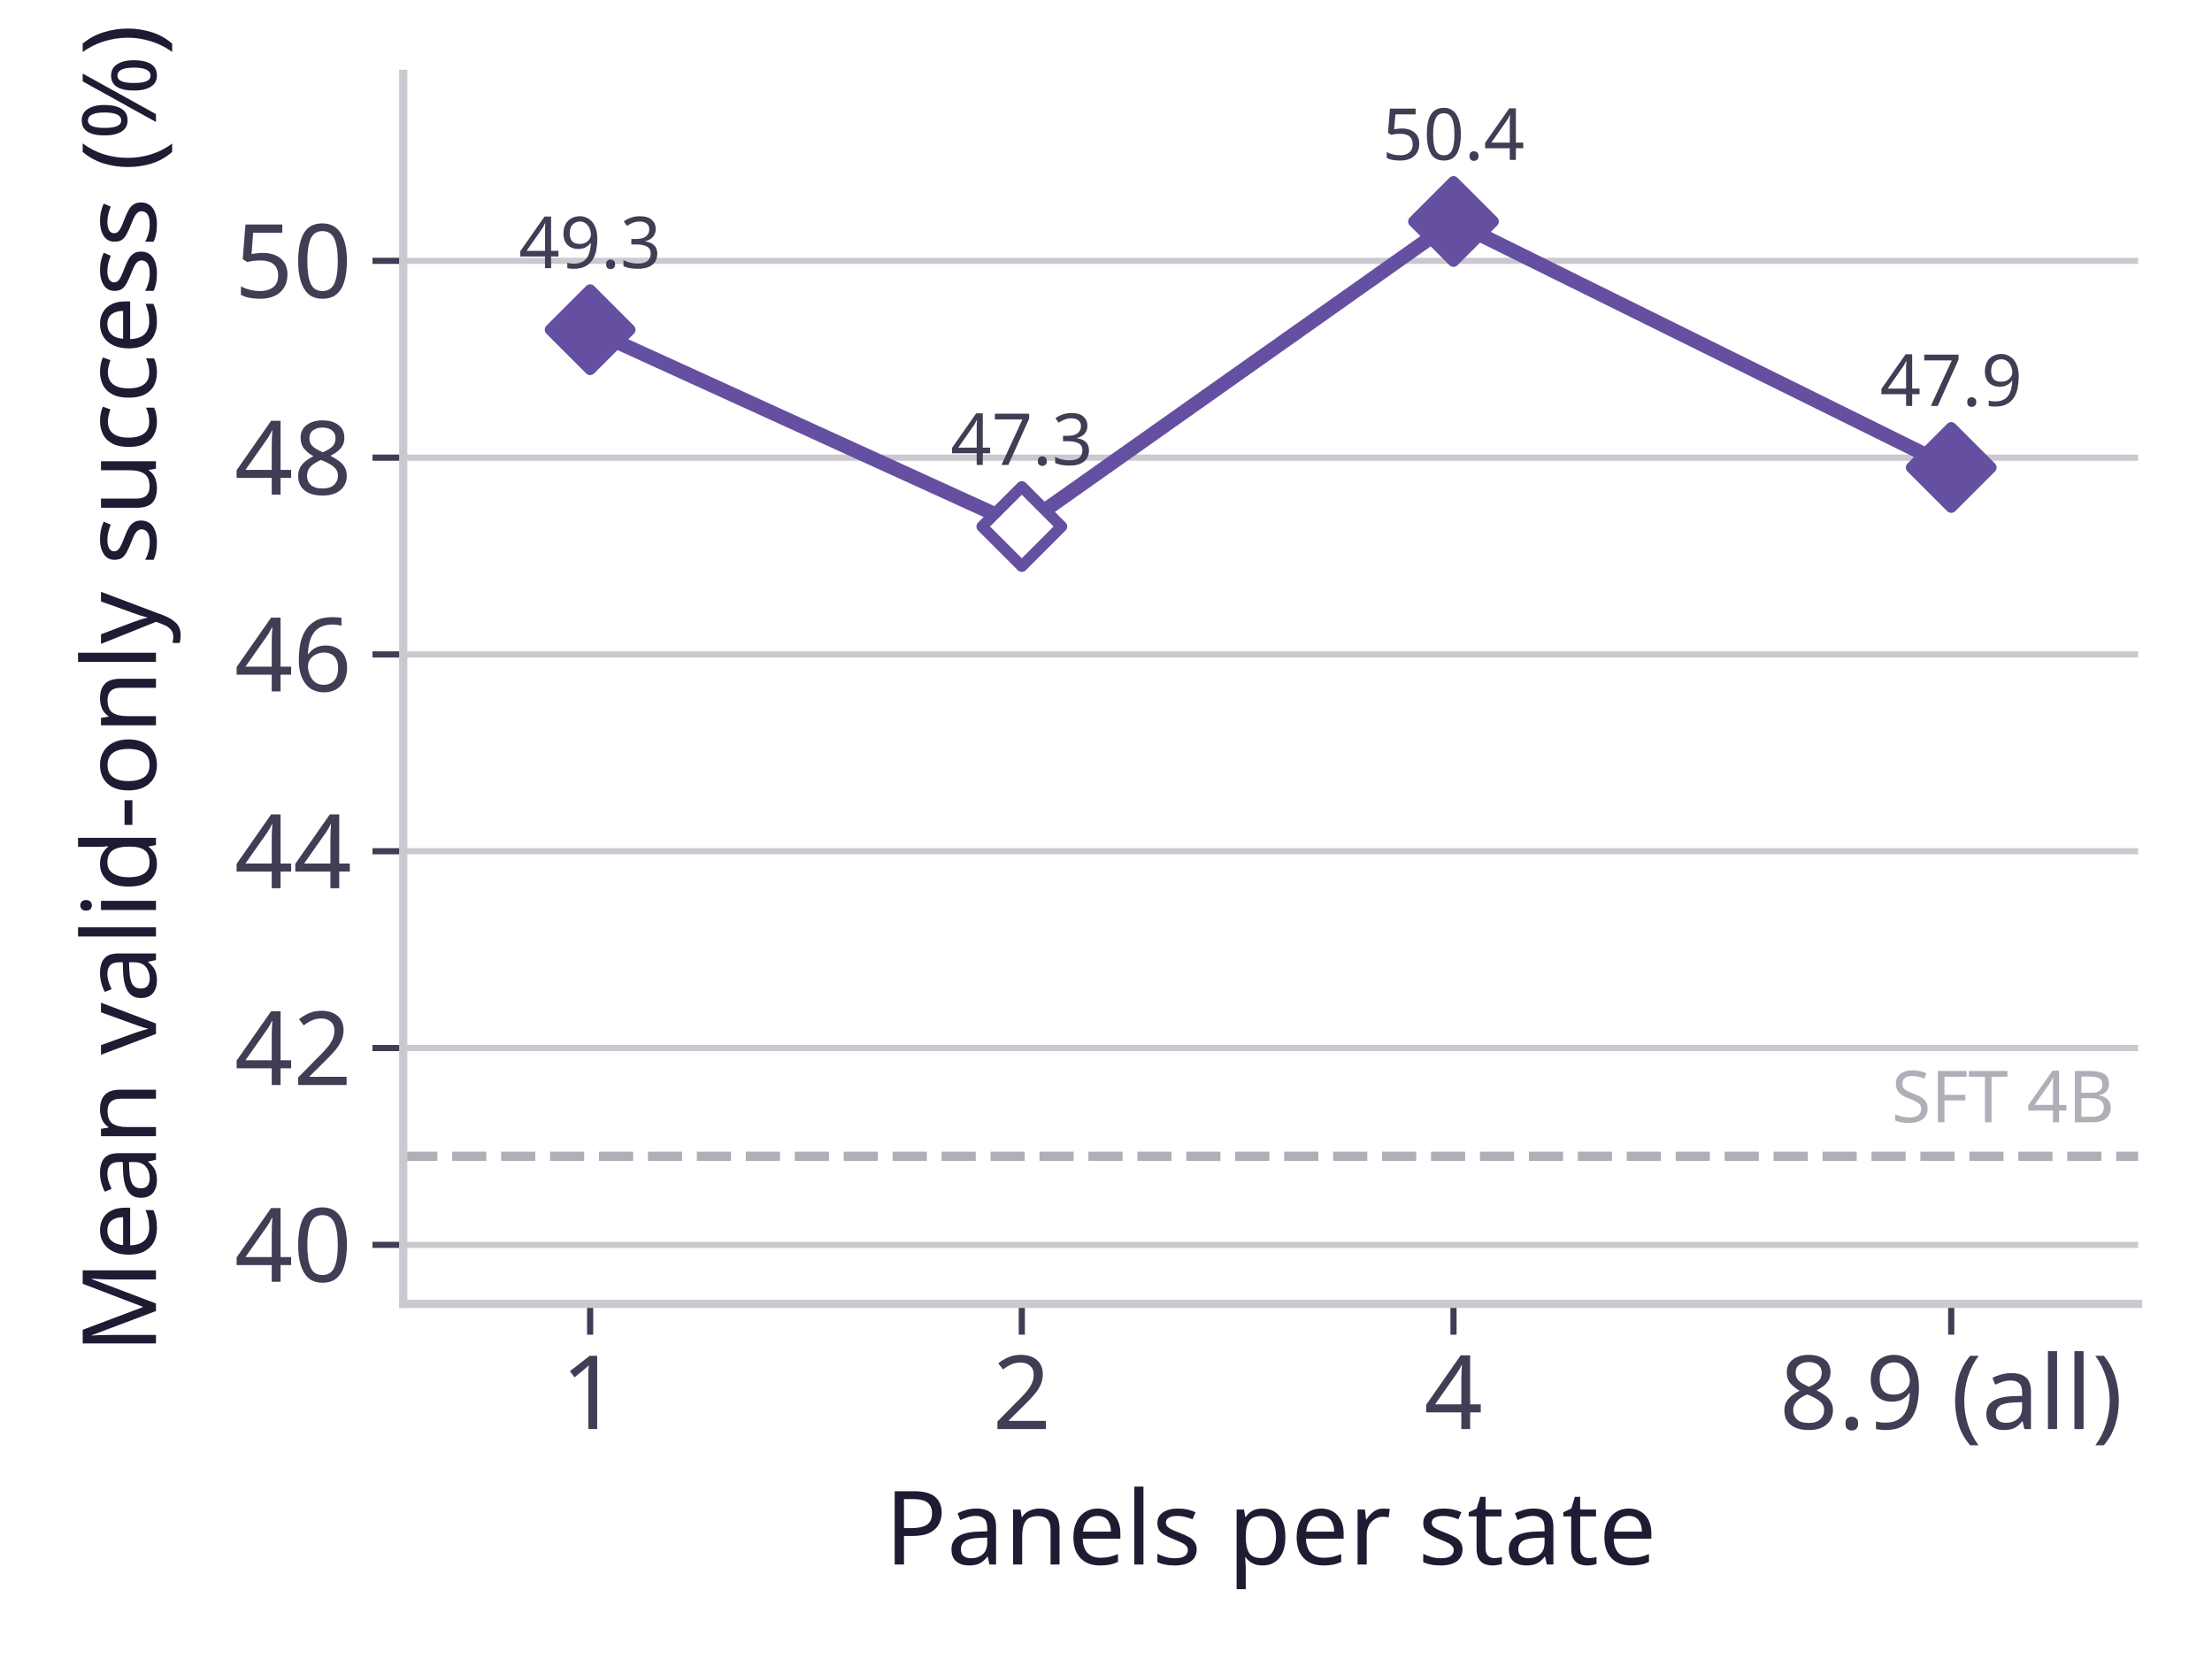
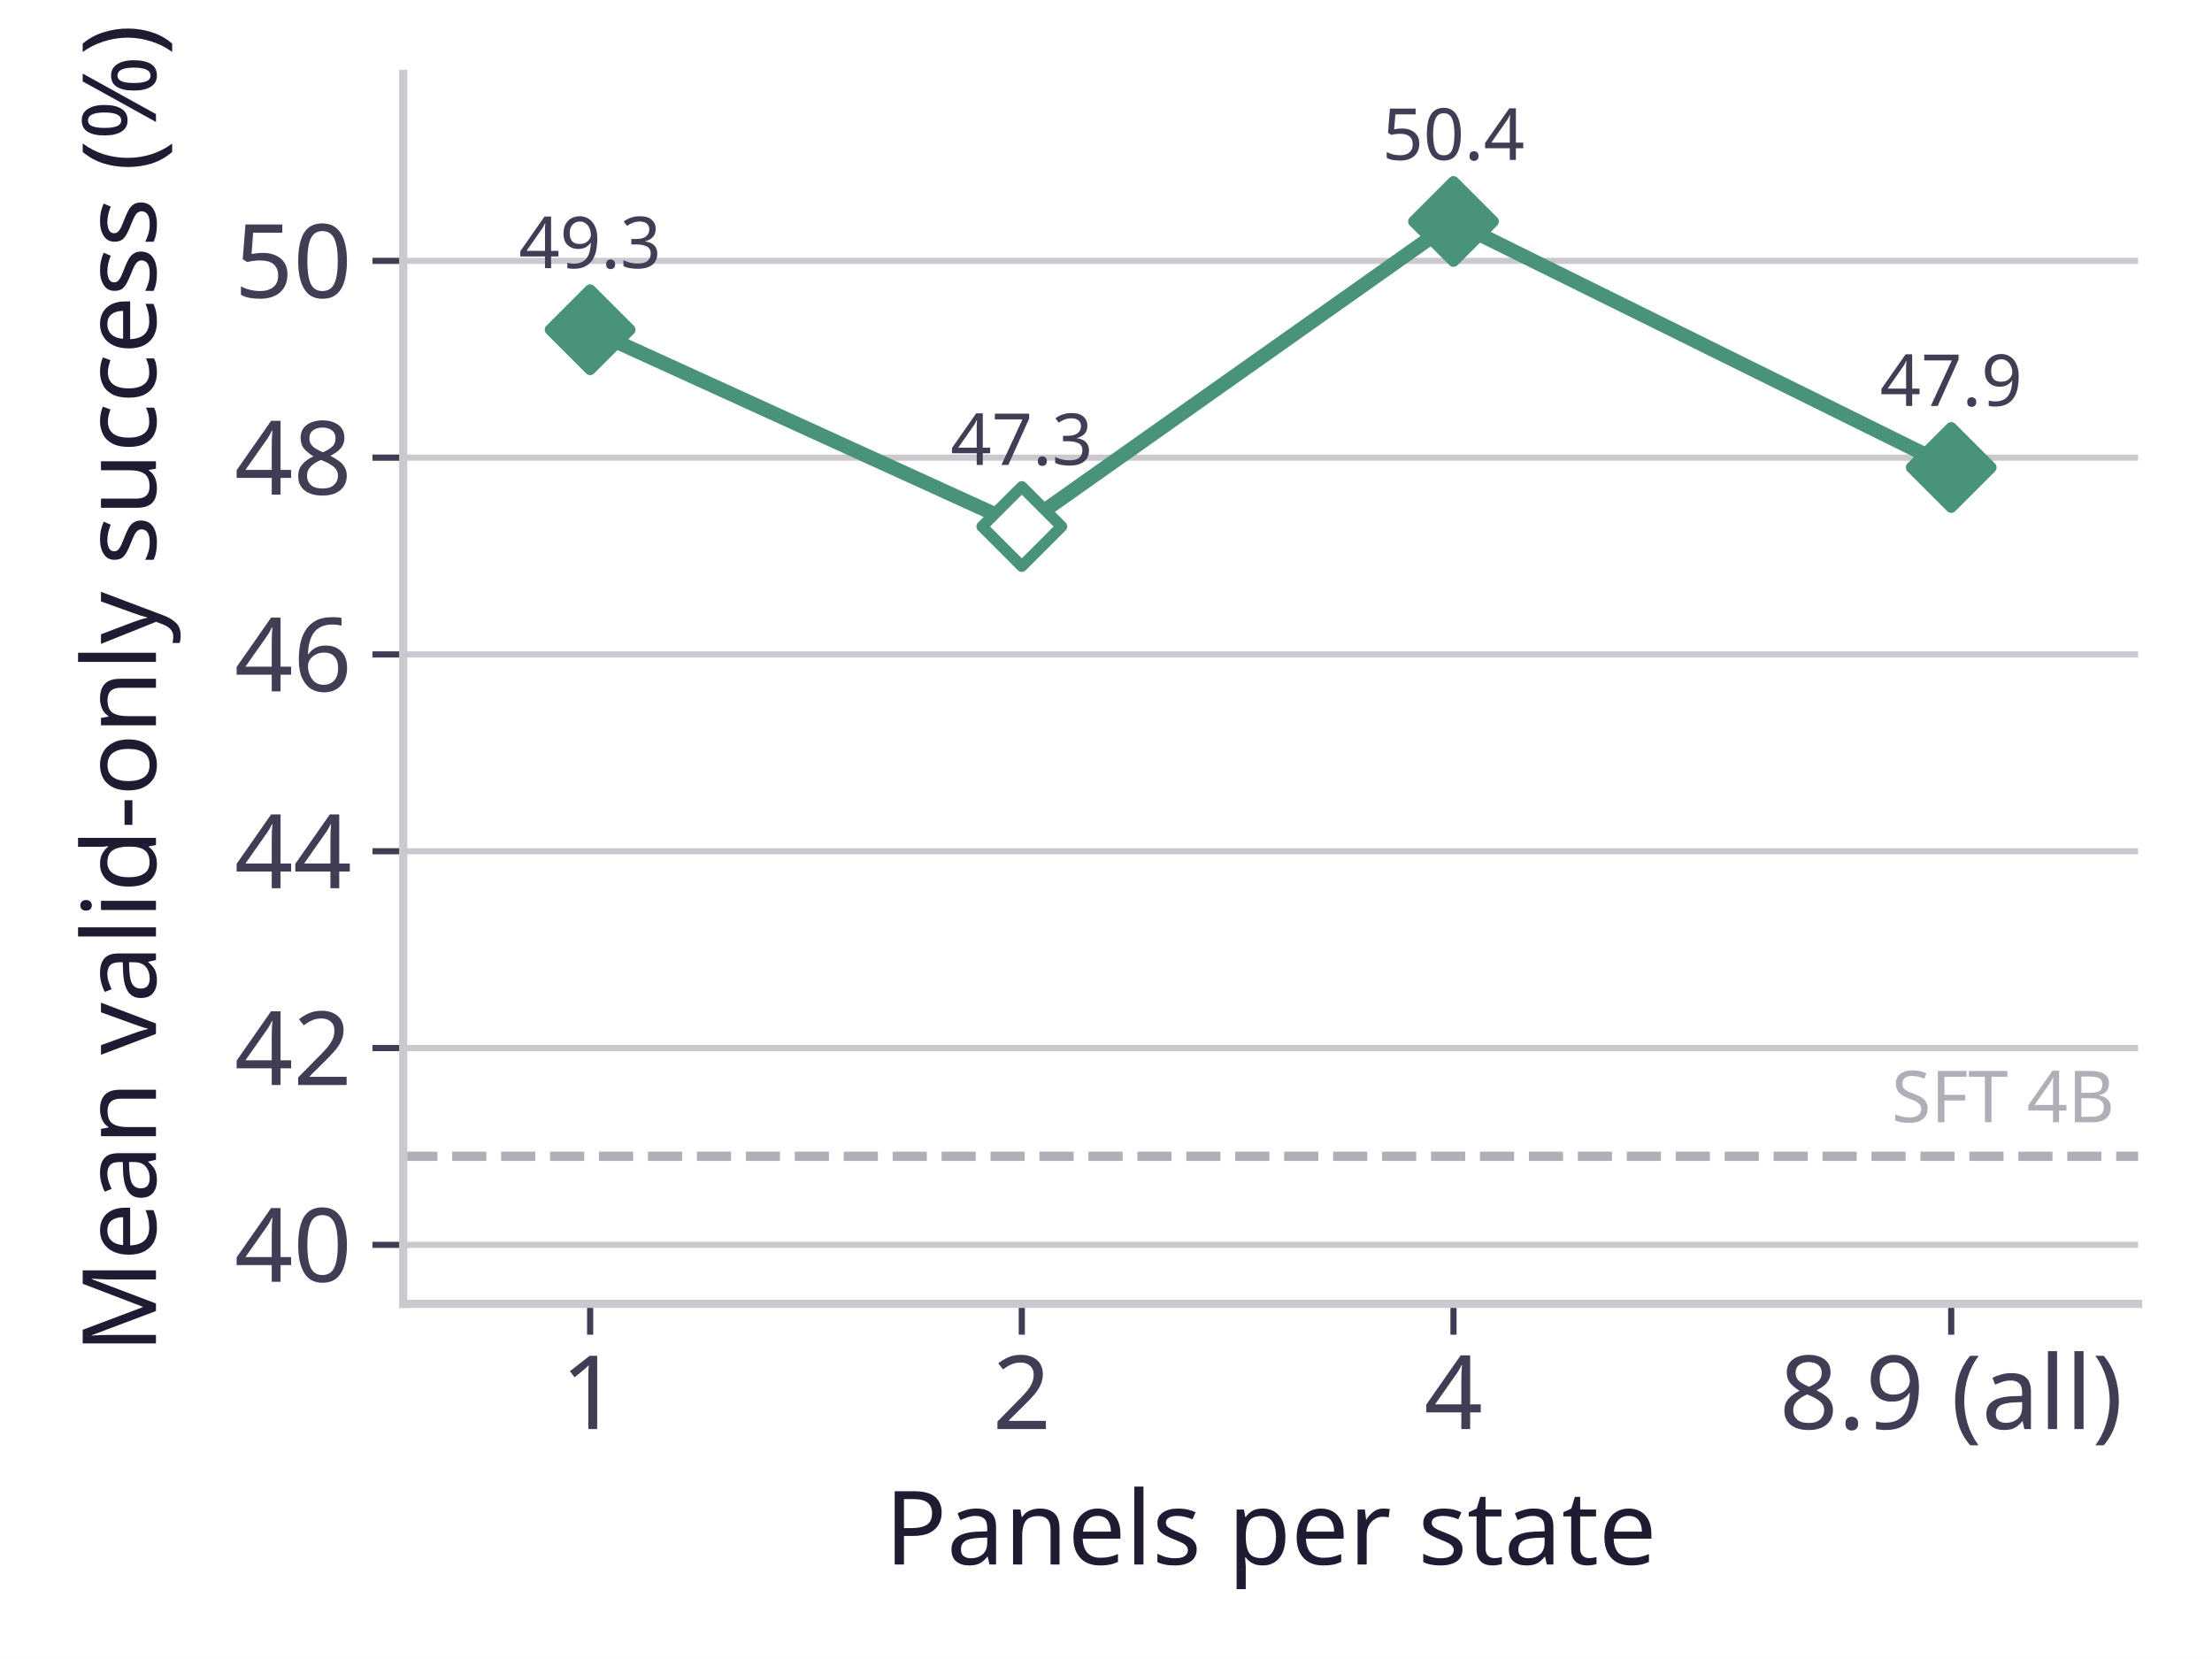
<svg xmlns="http://www.w3.org/2000/svg" xmlns:xlink="http://www.w3.org/1999/xlink" width="215.588pt" height="161.68pt" viewBox="0 0 215.588 161.68" version="1.1">
  <defs>
    <style type="text/css">*{stroke-linejoin: round; stroke-linecap: butt}</style>
  </defs>
  <g id="figure_1">
    <g id="patch_1">
      <path d="M 0 161.68 L 215.588 161.68 L 215.588 0 L 0 0 z " style="fill: #ffffff" />
    </g>
    <g id="axes_1">
      <g id="patch_2">
        <path d="M 39.3 127.08 L 208.387 127.08 L 208.387 7.2 L 39.3 7.2 z " style="fill: #ffffff" />
      </g>
      <g id="line2d_1">
-         <path d="M 39.3 112.694 L 208.387 112.694 " clip-path="url(#p949f3769df)" style="fill: none; stroke-dasharray: 3.33,1.44; stroke-dashoffset: 0; stroke: #b0aeb7; stroke-width: 0.9" />
+         <path d="M 39.3 112.694 L 208.387 112.694 " clip-path="url(#p22dafe7f2d)" style="fill: none; stroke-dasharray: 3.33,1.44; stroke-dashoffset: 0; stroke: #b0aeb7; stroke-width: 0.9" />
      </g>
      <g id="matplotlib.axis_1">
        <g id="xtick_1">
          <g id="line2d_2">
            <defs>
-               <path id="m7f26d8a95a" d="M 0 0 L 0 3 " style="stroke: #423c54; stroke-width: 0.6" />
+               <path id="md9bd5a15d3" d="M 0 0 L 0 3 " style="stroke: #423c54; stroke-width: 0.6" />
            </defs>
            <g>
-               <use xlink:href="#m7f26d8a95a" x="57.516" y="127.08" style="fill: #423c54; stroke: #423c54; stroke-width: 0.6" />
+               <use xlink:href="#md9bd5a15d3" x="57.516" y="127.08" style="fill: #423c54; stroke: #423c54; stroke-width: 0.6" />
            </g>
          </g>
          <g id="text_1">
            <text style="fill: #423c54; font: 10px 'Albert Sans'; text-anchor: middle" x="57.516" y="139.28" transform="rotate(-0 57.51596 139.28)">1</text>
          </g>
        </g>
        <g id="xtick_2">
          <g id="line2d_3">
            <g>
-               <use xlink:href="#m7f26d8a95a" x="99.589" y="127.08" style="fill: #423c54; stroke: #423c54; stroke-width: 0.6" />
+               <use xlink:href="#md9bd5a15d3" x="99.589" y="127.08" style="fill: #423c54; stroke: #423c54; stroke-width: 0.6" />
            </g>
          </g>
          <g id="text_2">
            <text style="fill: #423c54; font: 10px 'Albert Sans'; text-anchor: middle" x="99.589" y="139.28" transform="rotate(-0 99.58909 139.28)">2</text>
          </g>
        </g>
        <g id="xtick_3">
          <g id="line2d_4">
            <g>
-               <use xlink:href="#m7f26d8a95a" x="141.662" y="127.08" style="fill: #423c54; stroke: #423c54; stroke-width: 0.6" />
+               <use xlink:href="#md9bd5a15d3" x="141.662" y="127.08" style="fill: #423c54; stroke: #423c54; stroke-width: 0.6" />
            </g>
          </g>
          <g id="text_3">
            <text style="fill: #423c54; font: 10px 'Albert Sans'; text-anchor: middle" x="141.662" y="139.28" transform="rotate(-0 141.6622 139.28)">4</text>
          </g>
        </g>
        <g id="xtick_4">
          <g id="line2d_5">
            <g>
-               <use xlink:href="#m7f26d8a95a" x="190.172" y="127.08" style="fill: #423c54; stroke: #423c54; stroke-width: 0.6" />
+               <use xlink:href="#md9bd5a15d3" x="190.172" y="127.08" style="fill: #423c54; stroke: #423c54; stroke-width: 0.6" />
            </g>
          </g>
          <g id="text_4">
            <text style="fill: #423c54; font: 10px 'Albert Sans'; text-anchor: middle" x="190.172" y="139.28" transform="rotate(-0 190.1715 139.28)">8.9 (all)</text>
          </g>
        </g>
        <g id="text_5">
          <text style="fill: #211a33; font: 10px 'Albert Sans'; text-anchor: middle" x="123.844" y="152.48" transform="rotate(-0 123.8438 152.48)">Panels per state</text>
        </g>
      </g>
      <g id="matplotlib.axis_2">
        <g id="ytick_1">
          <g id="line2d_6">
-             <path d="M 39.3 121.326 L 208.387 121.326 " clip-path="url(#p949f3769df)" style="fill: none; stroke: #cbc9cf; stroke-width: 0.6; stroke-linecap: square" />
+             <path d="M 39.3 121.326 L 208.387 121.326 " clip-path="url(#p22dafe7f2d)" style="fill: none; stroke: #cbc9cf; stroke-width: 0.6; stroke-linecap: square" />
          </g>
          <g id="line2d_7">
            <defs>
-               <path id="mc5e361ff42" d="M 0 0 L -3 0 " style="stroke: #423c54; stroke-width: 0.6" />
+               <path id="m1a1a07cdef" d="M 0 0 L -3 0 " style="stroke: #423c54; stroke-width: 0.6" />
            </defs>
            <g>
-               <use xlink:href="#mc5e361ff42" x="39.3" y="121.326" style="fill: #423c54; stroke: #423c54; stroke-width: 0.6" />
+               <use xlink:href="#m1a1a07cdef" x="39.3" y="121.326" style="fill: #423c54; stroke: #423c54; stroke-width: 0.6" />
            </g>
          </g>
          <g id="text_6">
            <text style="fill: #423c54; font: 10px 'Albert Sans'; text-anchor: end" x="34.3" y="124.926" transform="rotate(-0 34.3 124.9258)">40</text>
          </g>
        </g>
        <g id="ytick_2">
          <g id="line2d_8">
-             <path d="M 39.3 102.145 L 208.387 102.145 " clip-path="url(#p949f3769df)" style="fill: none; stroke: #cbc9cf; stroke-width: 0.6; stroke-linecap: square" />
+             <path d="M 39.3 102.145 L 208.387 102.145 " clip-path="url(#p22dafe7f2d)" style="fill: none; stroke: #cbc9cf; stroke-width: 0.6; stroke-linecap: square" />
          </g>
          <g id="line2d_9">
            <g>
-               <use xlink:href="#mc5e361ff42" x="39.3" y="102.145" style="fill: #423c54; stroke: #423c54; stroke-width: 0.6" />
+               <use xlink:href="#m1a1a07cdef" x="39.3" y="102.145" style="fill: #423c54; stroke: #423c54; stroke-width: 0.6" />
            </g>
          </g>
          <g id="text_7">
            <text style="fill: #423c54; font: 10px 'Albert Sans'; text-anchor: end" x="34.3" y="105.745" transform="rotate(-0 34.3 105.745)">42</text>
          </g>
        </g>
        <g id="ytick_3">
          <g id="line2d_10">
-             <path d="M 39.3 82.964 L 208.387 82.964 " clip-path="url(#p949f3769df)" style="fill: none; stroke: #cbc9cf; stroke-width: 0.6; stroke-linecap: square" />
+             <path d="M 39.3 82.964 L 208.387 82.964 " clip-path="url(#p22dafe7f2d)" style="fill: none; stroke: #cbc9cf; stroke-width: 0.6; stroke-linecap: square" />
          </g>
          <g id="line2d_11">
            <g>
-               <use xlink:href="#mc5e361ff42" x="39.3" y="82.964" style="fill: #423c54; stroke: #423c54; stroke-width: 0.6" />
+               <use xlink:href="#m1a1a07cdef" x="39.3" y="82.964" style="fill: #423c54; stroke: #423c54; stroke-width: 0.6" />
            </g>
          </g>
          <g id="text_8">
            <text style="fill: #423c54; font: 10px 'Albert Sans'; text-anchor: end" x="34.3" y="86.564" transform="rotate(-0 34.3 86.56416)">44</text>
          </g>
        </g>
        <g id="ytick_4">
          <g id="line2d_12">
-             <path d="M 39.3 63.783 L 208.387 63.783 " clip-path="url(#p949f3769df)" style="fill: none; stroke: #cbc9cf; stroke-width: 0.6; stroke-linecap: square" />
+             <path d="M 39.3 63.783 L 208.387 63.783 " clip-path="url(#p22dafe7f2d)" style="fill: none; stroke: #cbc9cf; stroke-width: 0.6; stroke-linecap: square" />
          </g>
          <g id="line2d_13">
            <g>
-               <use xlink:href="#mc5e361ff42" x="39.3" y="63.783" style="fill: #423c54; stroke: #423c54; stroke-width: 0.6" />
+               <use xlink:href="#m1a1a07cdef" x="39.3" y="63.783" style="fill: #423c54; stroke: #423c54; stroke-width: 0.6" />
            </g>
          </g>
          <g id="text_9">
            <text style="fill: #423c54; font: 10px 'Albert Sans'; text-anchor: end" x="34.3" y="67.383" transform="rotate(-0 34.3 67.38336)">46</text>
          </g>
        </g>
        <g id="ytick_5">
          <g id="line2d_14">
-             <path d="M 39.3 44.603 L 208.387 44.603 " clip-path="url(#p949f3769df)" style="fill: none; stroke: #cbc9cf; stroke-width: 0.6; stroke-linecap: square" />
+             <path d="M 39.3 44.603 L 208.387 44.603 " clip-path="url(#p22dafe7f2d)" style="fill: none; stroke: #cbc9cf; stroke-width: 0.6; stroke-linecap: square" />
          </g>
          <g id="line2d_15">
            <g>
-               <use xlink:href="#mc5e361ff42" x="39.3" y="44.603" style="fill: #423c54; stroke: #423c54; stroke-width: 0.6" />
+               <use xlink:href="#m1a1a07cdef" x="39.3" y="44.603" style="fill: #423c54; stroke: #423c54; stroke-width: 0.6" />
            </g>
          </g>
          <g id="text_10">
            <text style="fill: #423c54; font: 10px 'Albert Sans'; text-anchor: end" x="34.3" y="48.203" transform="rotate(-0 34.3 48.20256)">48</text>
          </g>
        </g>
        <g id="ytick_6">
          <g id="line2d_16">
-             <path d="M 39.3 25.422 L 208.387 25.422 " clip-path="url(#p949f3769df)" style="fill: none; stroke: #cbc9cf; stroke-width: 0.6; stroke-linecap: square" />
+             <path d="M 39.3 25.422 L 208.387 25.422 " clip-path="url(#p22dafe7f2d)" style="fill: none; stroke: #cbc9cf; stroke-width: 0.6; stroke-linecap: square" />
          </g>
          <g id="line2d_17">
            <g>
-               <use xlink:href="#mc5e361ff42" x="39.3" y="25.422" style="fill: #423c54; stroke: #423c54; stroke-width: 0.6" />
+               <use xlink:href="#m1a1a07cdef" x="39.3" y="25.422" style="fill: #423c54; stroke: #423c54; stroke-width: 0.6" />
            </g>
          </g>
          <g id="text_11">
            <text style="fill: #423c54; font: 10px 'Albert Sans'; text-anchor: end" x="34.3" y="29.022" transform="rotate(-0 34.3 29.02176)">50</text>
          </g>
        </g>
        <g id="text_12">
          <text style="fill: #211a33; font: 10px 'Albert Sans'; text-anchor: middle" x="15.2" y="67.14" transform="rotate(-90 15.2 67.14)">Mean valid-only success (%)</text>
        </g>
      </g>
      <g id="line2d_18">
-         <path d="M 57.516 32.135 L 99.589 51.316 L 141.662 21.586 L 190.172 45.562 " clip-path="url(#p949f3769df)" style="fill: none; stroke: #654fa1; stroke-width: 1.4; stroke-linecap: square" />
+         <path d="M 57.516 32.135 L 99.589 51.316 L 141.662 21.586 L 190.172 45.562 " clip-path="url(#p22dafe7f2d)" style="fill: none; stroke: #489379; stroke-width: 1.4; stroke-linecap: square" />
      </g>
      <g id="patch_3">
        <path d="M 39.3 127.08 L 39.3 7.2 " style="fill: none; stroke: #cbc9cf; stroke-width: 0.8; stroke-linejoin: miter; stroke-linecap: square" />
      </g>
      <g id="patch_4">
        <path d="M 39.3 127.08 L 208.387 127.08 " style="fill: none; stroke: #cbc9cf; stroke-width: 0.8; stroke-linejoin: miter; stroke-linecap: square" />
      </g>
      <g id="PathCollection_1">
        <defs>
-           <path id="m036c199a8b" d="M -0 3.873 L 3.873 0 L 0 -3.873 L -3.873 -0 z " style="stroke: #654fa1; stroke-width: 1.1" />
+           <path id="m1fdd3f3895" d="M -0 3.873 L 3.873 0 L 0 -3.873 L -3.873 -0 z " style="stroke: #489379; stroke-width: 1.1" />
        </defs>
-         <g clip-path="url(#p949f3769df)">
-           <use xlink:href="#m036c199a8b" x="57.516" y="32.135" style="fill: #654fa1; stroke: #654fa1; stroke-width: 1.1" />
+         <g clip-path="url(#p22dafe7f2d)">
+           <use xlink:href="#m1fdd3f3895" x="57.516" y="32.135" style="fill: #489379; stroke: #489379; stroke-width: 1.1" />
        </g>
      </g>
      <g id="text_13">
        <text style="fill: #423c54; font: 7px 'Albert Sans'; text-anchor: middle" x="57.516" y="26.135" transform="rotate(-0 57.51596 26.13504)">49.3</text>
      </g>
      <g id="PathCollection_2">
        <defs>
-           <path id="mfbf6f1330f" d="M -0 3.873 L 3.873 0 L 0 -3.873 L -3.873 -0 z " style="stroke: #654fa1; stroke-width: 1.1" />
+           <path id="m2a4d894ebc" d="M -0 3.873 L 3.873 0 L 0 -3.873 L -3.873 -0 z " style="stroke: #489379; stroke-width: 1.1" />
        </defs>
-         <g clip-path="url(#p949f3769df)">
-           <use xlink:href="#mfbf6f1330f" x="99.589" y="51.316" style="fill: #ffffff; stroke: #654fa1; stroke-width: 1.1" />
+         <g clip-path="url(#p22dafe7f2d)">
+           <use xlink:href="#m2a4d894ebc" x="99.589" y="51.316" style="fill: #ffffff; stroke: #489379; stroke-width: 1.1" />
        </g>
      </g>
      <g id="text_14">
        <text style="fill: #423c54; font: 7px 'Albert Sans'; text-anchor: middle" x="99.589" y="45.316" transform="rotate(-0 99.58909 45.31584)">47.3</text>
      </g>
      <g id="PathCollection_3">
-         <g clip-path="url(#p949f3769df)">
-           <use xlink:href="#m036c199a8b" x="141.662" y="21.586" style="fill: #654fa1; stroke: #654fa1; stroke-width: 1.1" />
+         <g clip-path="url(#p22dafe7f2d)">
+           <use xlink:href="#m1fdd3f3895" x="141.662" y="21.586" style="fill: #489379; stroke: #489379; stroke-width: 1.1" />
        </g>
      </g>
      <g id="text_15">
        <text style="fill: #423c54; font: 7px 'Albert Sans'; text-anchor: middle" x="141.662" y="15.586" transform="rotate(-0 141.6622 15.5856)">50.4</text>
      </g>
      <g id="PathCollection_4">
-         <g clip-path="url(#p949f3769df)">
-           <use xlink:href="#m036c199a8b" x="190.172" y="45.562" style="fill: #654fa1; stroke: #654fa1; stroke-width: 1.1" />
+         <g clip-path="url(#p22dafe7f2d)">
+           <use xlink:href="#m1fdd3f3895" x="190.172" y="45.562" style="fill: #489379; stroke: #489379; stroke-width: 1.1" />
        </g>
      </g>
      <g id="text_16">
        <text style="fill: #423c54; font: 7px 'Albert Sans'; text-anchor: middle" x="190.172" y="39.562" transform="rotate(-0 190.1715 39.5616)">47.9</text>
      </g>
      <g id="text_17">
        <text style="fill: #b0aeb7; font: 7px 'Albert Sans'; text-anchor: end" x="206.097" y="109.376" transform="rotate(-0 206.0967 109.3763)">SFT 4B</text>
      </g>
    </g>
  </g>
  <defs>
-     <clipPath id="p949f3769df">
+     <clipPath id="p22dafe7f2d">
      <rect x="39.3" y="7.2" width="169.088" height="119.88" />
    </clipPath>
  </defs>
</svg>
